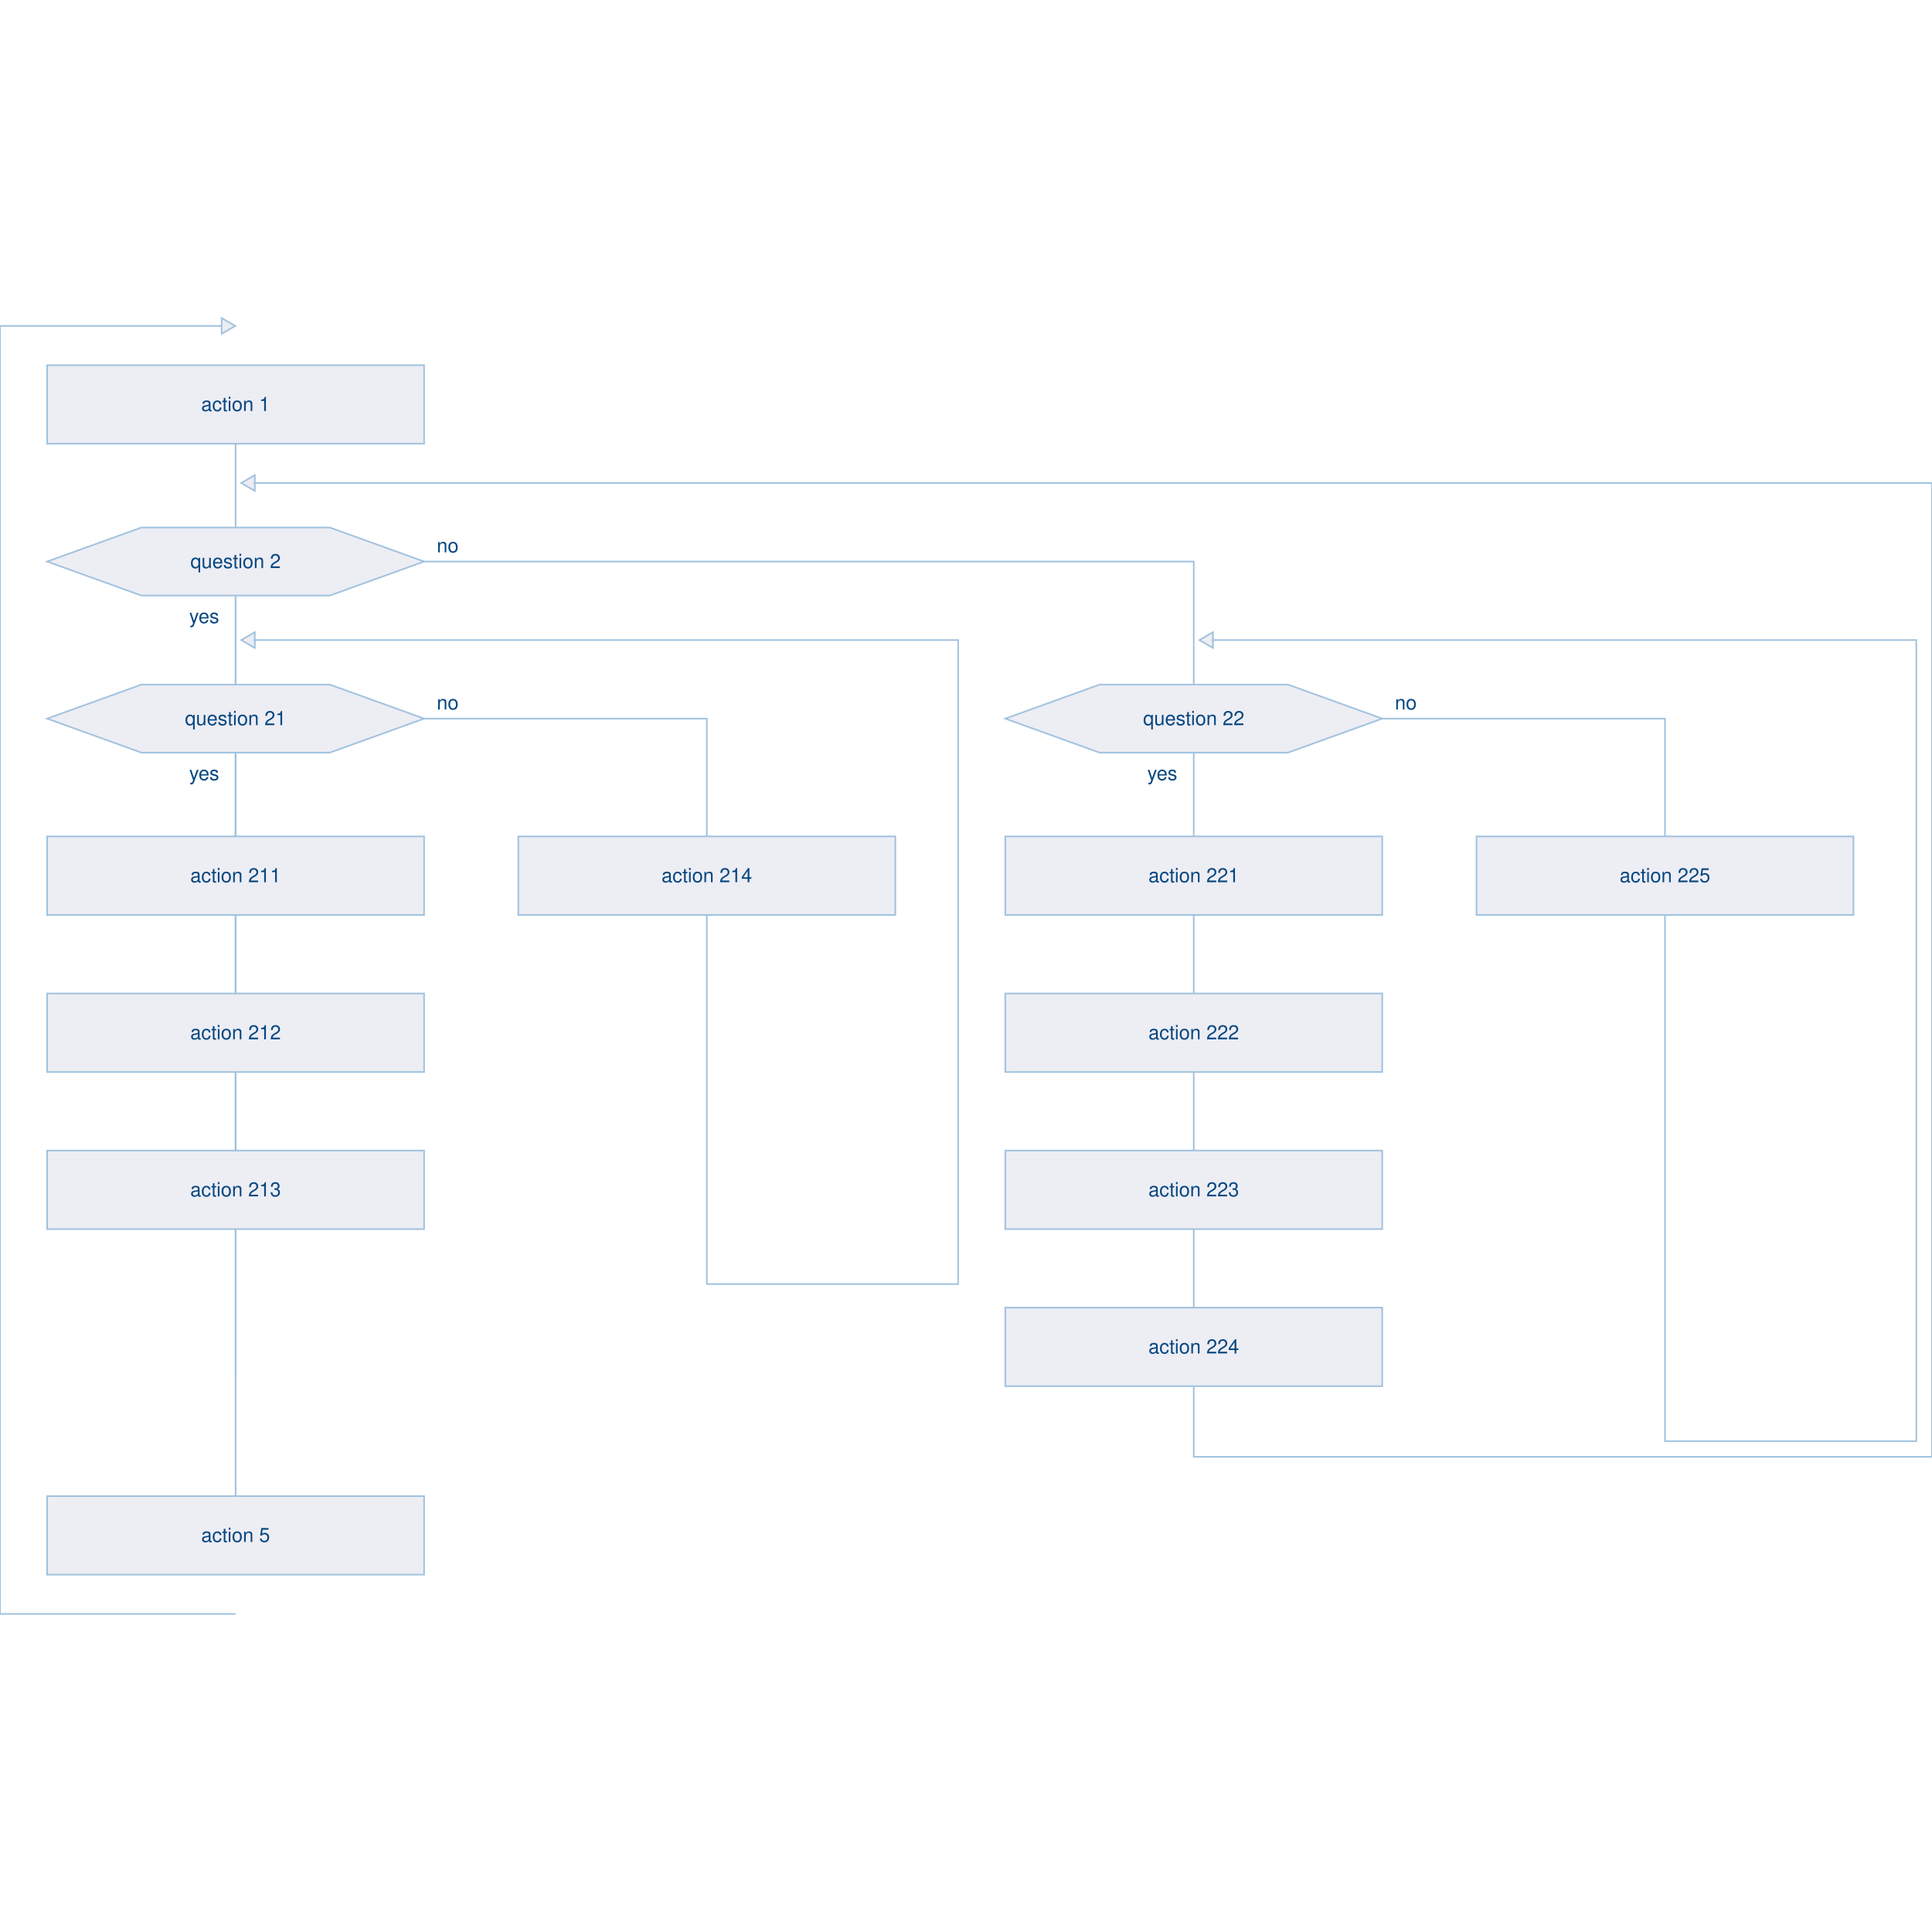
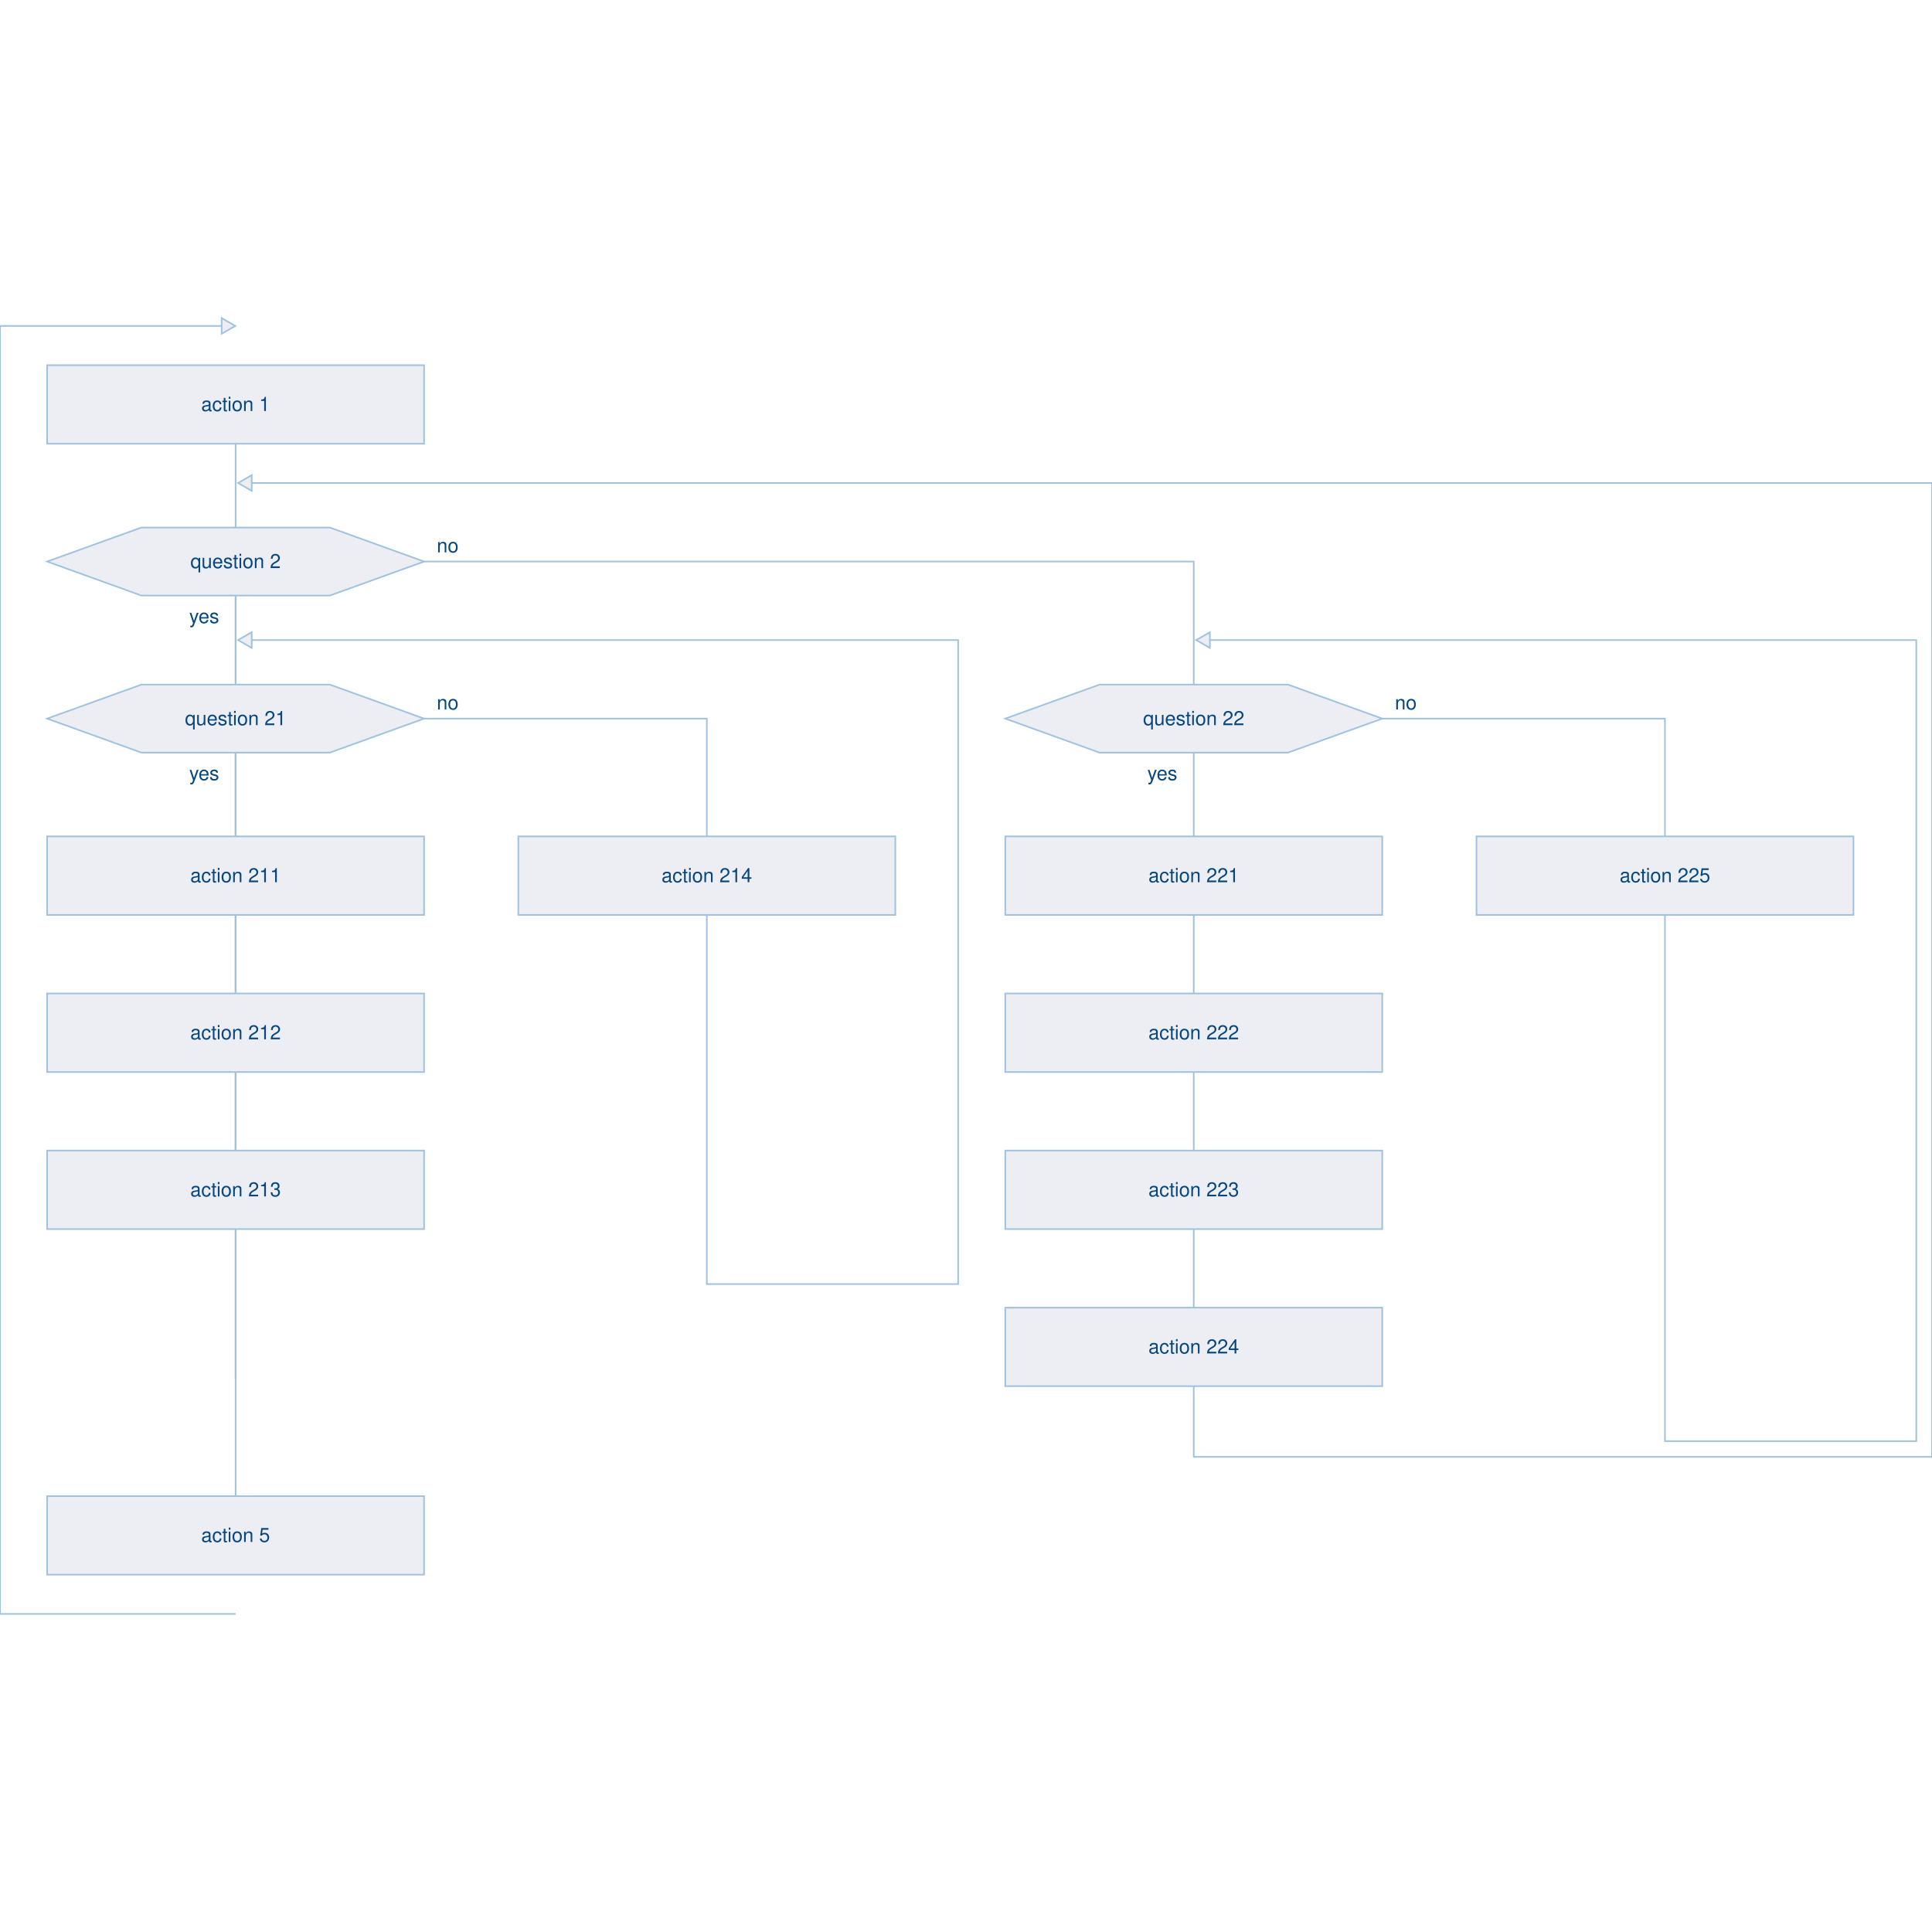
<svg xmlns="http://www.w3.org/2000/svg" font-size="1" viewBox="0.0 0.0 2000.0 2000.0" stroke="rgb(0,0,0)" width="2000" stroke-opacity="1" height="2000" version="1.1">
  <defs />
  <g stroke-linejoin="miter" fill-opacity="1.0" fill="rgb(237,237,244)" stroke="rgb(160,194,222)" stroke-linecap="butt" stroke-miterlimit="10.0" stroke-opacity="1.0" stroke-width="1.638">
-     <path d="M 263.8,654.471 l -14.082,8.13 l 14.082,8.13 Z" />
+     <path d="M 260.564,654.471 l -14.082,8.13 l 14.082,8.13 Z" />
  </g>
  <g stroke-linejoin="miter" fill-opacity="0.0" fill="rgb(0,0,0)" stroke="rgb(160,194,222)" stroke-linecap="butt" stroke-miterlimit="10.0" stroke-opacity="1.0" stroke-width="1.638">
-     <path d="M 731.707,906.504 v 422.764 h 260.163 v -666.667 h -729.512 " />
+     <path d="M 731.707,906.504 v 422.764 h 260.163 v -666.667 h -731.934 " />
  </g>
  <g stroke-linejoin="miter" fill-opacity="1.0" fill="rgb(237,237,244)" stroke="rgb(160,194,222)" stroke-linecap="butt" stroke-miterlimit="10.0" stroke-opacity="1.0" stroke-width="1.638">
-     <path d="M 1255.669,654.471 l -14.082,8.13 l 14.082,8.13 Z" />
+     <path d="M 1252.434,654.471 l -14.082,8.13 l 14.082,8.13 Z" />
  </g>
  <g stroke-linejoin="miter" fill-opacity="0.0" fill="rgb(0,0,0)" stroke="rgb(160,194,222)" stroke-linecap="butt" stroke-miterlimit="10.0" stroke-opacity="1.0" stroke-width="1.638">
-     <path d="M 1723.577,906.504 v 585.366 h 260.163 v -829.268 h -729.512 " />
+     <path d="M 1723.577,906.504 v 585.366 h 260.163 v -829.268 h -731.934 " />
  </g>
  <g stroke-linejoin="miter" fill-opacity="1.0" fill="rgb(237,237,244)" stroke="rgb(160,194,222)" stroke-linecap="butt" stroke-miterlimit="10.0" stroke-opacity="1.0" stroke-width="1.638">
-     <path d="M 263.8,491.87 l -14.082,8.13 l 14.082,8.13 Z" />
+     <path d="M 260.564,491.87 l -14.082,8.13 l 14.082,8.13 Z" />
  </g>
  <g stroke-linejoin="miter" fill-opacity="0.0" fill="rgb(0,0,0)" stroke="rgb(160,194,222)" stroke-linecap="butt" stroke-miterlimit="10.0" stroke-opacity="1.0" stroke-width="1.638">
-     <path d="M 1235.772,1410.569 v 97.561 h 764.228 v -1008.13 h -1737.642 " />
+     <path d="M 1235.772,1410.569 v 97.561 h 764.228 v -1008.13 h -1740.065 " />
  </g>
  <g stroke-linejoin="miter" fill-opacity="1.0" fill="rgb(237,237,244)" stroke="rgb(160,194,222)" stroke-linecap="butt" stroke-miterlimit="10.0" stroke-opacity="1.0" stroke-width="1.638">
    <path d="M 229.452,345.529 l 14.082,-8.13 l -14.082,-8.13 Z" />
  </g>
  <g stroke-linejoin="miter" fill-opacity="0.0" fill="rgb(0,0,0)" stroke="rgb(160,194,222)" stroke-linecap="butt" stroke-miterlimit="10.0" stroke-opacity="1.0" stroke-width="1.638">
    <path d="M 243.902,1670.732 h -243.902 v -1333.333 h 229.821 " />
  </g>
  <g stroke-linejoin="miter" fill-opacity="0.0" fill="rgb(0,0,0)" stroke="rgb(160,194,222)" stroke-linecap="butt" stroke-miterlimit="10.0" stroke-opacity="1.0" stroke-width="1.638">
    <path d="M 243.902,581.301 v -162.602 " />
  </g>
  <g stroke-linejoin="miter" fill-opacity="0.0" fill="rgb(0,0,0)" stroke="rgb(160,194,222)" stroke-linecap="butt" stroke-miterlimit="10.0" stroke-opacity="1.0" stroke-width="1.638">
    <path d="M 243.902,1589.431 v -1008.13 " />
  </g>
  <g stroke-linejoin="miter" fill-opacity="1.0" fill="rgb(237,237,244)" stroke="rgb(160,194,222)" stroke-linecap="butt" stroke-miterlimit="10.0" stroke-opacity="1.0" stroke-width="1.638">
    <path d="M 439.024,1630.081 l -0,-81.301 h -390.244 l -0,81.301 Z" />
  </g>
  <g stroke-linejoin="miter" fill-opacity="1.0" font-size="20.325px" fill="rgb(6,71,128)" stroke="rgb(0,0,0)" font-weight="300" font-family="helvetica" stroke-linecap="butt" stroke-miterlimit="10.0" stroke-opacity="1.0" stroke-width="6.552">
    <text transform="matrix(1,0,0,1,243.9024,1589.431)" stroke="none" dominant-baseline="middle" text-anchor="middle">action 5</text>
  </g>
  <g stroke-linejoin="miter" fill-opacity="0.0" fill="rgb(0,0,0)" stroke="rgb(160,194,222)" stroke-linecap="butt" stroke-miterlimit="10.0" stroke-opacity="1.0" stroke-width="1.638">
    <path d="M 1235.772,743.902 v -162.602 h -991.87 " />
  </g>
  <g stroke-linejoin="miter" fill-opacity="0.0" fill="rgb(0,0,0)" stroke="rgb(160,194,222)" stroke-linecap="butt" stroke-miterlimit="10.0" stroke-opacity="1.0" stroke-width="1.638">
    <path d="M 243.902,743.902 v 682.927 " />
  </g>
  <g stroke-linejoin="miter" fill-opacity="0.0" fill="rgb(0,0,0)" stroke="rgb(160,194,222)" stroke-linecap="butt" stroke-miterlimit="10.0" stroke-opacity="1.0" stroke-width="1.638">
    <path d="M 243.902,743.902 v -162.602 " />
  </g>
  <g stroke-linejoin="miter" fill-opacity="0.0" fill="rgb(0,0,0)" stroke="rgb(160,194,222)" stroke-linecap="butt" stroke-miterlimit="10.0" stroke-opacity="1.0" stroke-width="1.638">
    <path d="M 1723.577,906.504 v -162.602 h -487.805 " />
  </g>
  <g stroke-linejoin="miter" fill-opacity="0.0" fill="rgb(0,0,0)" stroke="rgb(160,194,222)" stroke-linecap="butt" stroke-miterlimit="10.0" stroke-opacity="1.0" stroke-width="1.638">
    <path d="M 1235.772,906.504 v 16.26 " />
  </g>
  <g stroke-linejoin="miter" fill-opacity="0.0" fill="rgb(0,0,0)" stroke="rgb(160,194,222)" stroke-linecap="butt" stroke-miterlimit="10.0" stroke-opacity="1.0" stroke-width="1.638">
    <path d="M 1235.772,906.504 v -162.602 " />
  </g>
  <g stroke-linejoin="miter" fill-opacity="1.0" fill="rgb(237,237,244)" stroke="rgb(160,194,222)" stroke-linecap="butt" stroke-miterlimit="10.0" stroke-opacity="1.0" stroke-width="1.638">
    <path d="M 1918.699,947.154 l -0,-81.301 h -390.244 l -0,81.301 Z" />
  </g>
  <g stroke-linejoin="miter" fill-opacity="1.0" font-size="20.325px" fill="rgb(6,71,128)" stroke="rgb(0,0,0)" font-weight="300" font-family="helvetica" stroke-linecap="butt" stroke-miterlimit="10.0" stroke-opacity="1.0" stroke-width="6.552">
    <text transform="matrix(1,0,0,1,1723.577,906.5041)" stroke="none" dominant-baseline="middle" text-anchor="middle">action 225</text>
  </g>
  <g stroke-linejoin="miter" fill-opacity="0.0" fill="rgb(0,0,0)" stroke="rgb(160,194,222)" stroke-linecap="butt" stroke-miterlimit="10.0" stroke-opacity="1.0" stroke-width="1.638">
    <path d="M 1235.772,1069.106 v -162.602 " />
  </g>
  <g stroke-linejoin="miter" fill-opacity="0.0" fill="rgb(0,0,0)" stroke="rgb(160,194,222)" stroke-linecap="butt" stroke-miterlimit="10.0" stroke-opacity="1.0" stroke-width="1.638">
    <path d="M 1235.772,1231.707 v -162.602 " />
  </g>
  <g stroke-linejoin="miter" fill-opacity="0.0" fill="rgb(0,0,0)" stroke="rgb(160,194,222)" stroke-linecap="butt" stroke-miterlimit="10.0" stroke-opacity="1.0" stroke-width="1.638">
    <path d="M 1235.772,1394.309 v -162.602 " />
  </g>
  <g stroke-linejoin="miter" fill-opacity="1.0" fill="rgb(237,237,244)" stroke="rgb(160,194,222)" stroke-linecap="butt" stroke-miterlimit="10.0" stroke-opacity="1.0" stroke-width="1.638">
    <path d="M 1430.894,1434.959 l -0,-81.301 h -390.244 l -0,81.301 Z" />
  </g>
  <g stroke-linejoin="miter" fill-opacity="1.0" font-size="20.325px" fill="rgb(6,71,128)" stroke="rgb(0,0,0)" font-weight="300" font-family="helvetica" stroke-linecap="butt" stroke-miterlimit="10.0" stroke-opacity="1.0" stroke-width="6.552">
    <text transform="matrix(1,0,0,1,1235.772,1394.309)" stroke="none" dominant-baseline="middle" text-anchor="middle">action 224</text>
  </g>
  <g stroke-linejoin="miter" fill-opacity="1.0" fill="rgb(237,237,244)" stroke="rgb(160,194,222)" stroke-linecap="butt" stroke-miterlimit="10.0" stroke-opacity="1.0" stroke-width="1.638">
    <path d="M 1430.894,1272.358 l -0,-81.301 h -390.244 l -0,81.301 Z" />
  </g>
  <g stroke-linejoin="miter" fill-opacity="1.0" font-size="20.325px" fill="rgb(6,71,128)" stroke="rgb(0,0,0)" font-weight="300" font-family="helvetica" stroke-linecap="butt" stroke-miterlimit="10.0" stroke-opacity="1.0" stroke-width="6.552">
    <text transform="matrix(1,0,0,1,1235.772,1231.707)" stroke="none" dominant-baseline="middle" text-anchor="middle">action 223</text>
  </g>
  <g stroke-linejoin="miter" fill-opacity="1.0" fill="rgb(237,237,244)" stroke="rgb(160,194,222)" stroke-linecap="butt" stroke-miterlimit="10.0" stroke-opacity="1.0" stroke-width="1.638">
    <path d="M 1430.894,1109.756 l -0,-81.301 h -390.244 l -0,81.301 Z" />
  </g>
  <g stroke-linejoin="miter" fill-opacity="1.0" font-size="20.325px" fill="rgb(6,71,128)" stroke="rgb(0,0,0)" font-weight="300" font-family="helvetica" stroke-linecap="butt" stroke-miterlimit="10.0" stroke-opacity="1.0" stroke-width="6.552">
    <text transform="matrix(1,0,0,1,1235.772,1069.106)" stroke="none" dominant-baseline="middle" text-anchor="middle">action 222</text>
  </g>
  <g stroke-linejoin="miter" fill-opacity="1.0" fill="rgb(237,237,244)" stroke="rgb(160,194,222)" stroke-linecap="butt" stroke-miterlimit="10.0" stroke-opacity="1.0" stroke-width="1.638">
    <path d="M 1430.894,947.154 l -0,-81.301 h -390.244 l -0,81.301 Z" />
  </g>
  <g stroke-linejoin="miter" fill-opacity="1.0" font-size="20.325px" fill="rgb(6,71,128)" stroke="rgb(0,0,0)" font-weight="300" font-family="helvetica" stroke-linecap="butt" stroke-miterlimit="10.0" stroke-opacity="1.0" stroke-width="6.552">
    <text transform="matrix(1,0,0,1,1235.772,906.5041)" stroke="none" dominant-baseline="middle" text-anchor="middle">action 221</text>
  </g>
  <g stroke-linejoin="miter" fill-opacity="1.0" font-size="20.325px" fill="rgb(6,71,128)" stroke="rgb(0,0,0)" font-weight="300" font-family="helvetica" stroke-linecap="butt" stroke-miterlimit="10.0" stroke-opacity="1.0" stroke-width="6.552">
    <text transform="matrix(1,0,0,1,1455.285,727.6423)" stroke="none" dominant-baseline="middle" text-anchor="middle">no</text>
  </g>
  <g stroke-linejoin="miter" fill-opacity="1.0" font-size="20.325px" fill="rgb(6,71,128)" stroke="rgb(0,0,0)" font-weight="300" font-family="helvetica" stroke-linecap="butt" stroke-miterlimit="10.0" stroke-opacity="1.0" stroke-width="6.552">
    <text transform="matrix(1,0,0,1,1203.252,800.813)" stroke="none" dominant-baseline="middle" text-anchor="middle">yes</text>
  </g>
  <g stroke-linejoin="miter" fill-opacity="1.0" fill="rgb(237,237,244)" stroke="rgb(160,194,222)" stroke-linecap="butt" stroke-miterlimit="10.0" stroke-opacity="1.0" stroke-width="1.638">
    <path d="M 1333.333,779.107 l 97.561,-35.204 l -97.561,-35.204 l -195.122,-0 l -97.561,35.204 l 97.561,35.204 Z" />
  </g>
  <g stroke-linejoin="miter" fill-opacity="1.0" font-size="20.325px" fill="rgb(6,71,128)" stroke="rgb(0,0,0)" font-weight="300" font-family="helvetica" stroke-linecap="butt" stroke-miterlimit="10.0" stroke-opacity="1.0" stroke-width="6.552">
    <text transform="matrix(1,0,0,1,1235.772,743.9024)" stroke="none" dominant-baseline="middle" text-anchor="middle">question 22</text>
  </g>
  <g stroke-linejoin="miter" fill-opacity="0.0" fill="rgb(0,0,0)" stroke="rgb(160,194,222)" stroke-linecap="butt" stroke-miterlimit="10.0" stroke-opacity="1.0" stroke-width="1.638">
    <path d="M 731.707,906.504 v -162.602 h -487.805 " />
  </g>
  <g stroke-linejoin="miter" fill-opacity="0.0" fill="rgb(0,0,0)" stroke="rgb(160,194,222)" stroke-linecap="butt" stroke-miterlimit="10.0" stroke-opacity="1.0" stroke-width="1.638">
    <path d="M 243.902,906.504 v 16.26 " />
  </g>
  <g stroke-linejoin="miter" fill-opacity="0.0" fill="rgb(0,0,0)" stroke="rgb(160,194,222)" stroke-linecap="butt" stroke-miterlimit="10.0" stroke-opacity="1.0" stroke-width="1.638">
    <path d="M 243.902,906.504 v -162.602 " />
  </g>
  <g stroke-linejoin="miter" fill-opacity="1.0" fill="rgb(237,237,244)" stroke="rgb(160,194,222)" stroke-linecap="butt" stroke-miterlimit="10.0" stroke-opacity="1.0" stroke-width="1.638">
    <path d="M 926.829,947.154 l -0,-81.301 h -390.244 l -0,81.301 Z" />
  </g>
  <g stroke-linejoin="miter" fill-opacity="1.0" font-size="20.325px" fill="rgb(6,71,128)" stroke="rgb(0,0,0)" font-weight="300" font-family="helvetica" stroke-linecap="butt" stroke-miterlimit="10.0" stroke-opacity="1.0" stroke-width="6.552">
    <text transform="matrix(1,0,0,1,731.7073,906.5041)" stroke="none" dominant-baseline="middle" text-anchor="middle">action 214</text>
  </g>
  <g stroke-linejoin="miter" fill-opacity="0.0" fill="rgb(0,0,0)" stroke="rgb(160,194,222)" stroke-linecap="butt" stroke-miterlimit="10.0" stroke-opacity="1.0" stroke-width="1.638">
    <path d="M 243.902,1069.106 v -162.602 " />
  </g>
  <g stroke-linejoin="miter" fill-opacity="0.0" fill="rgb(0,0,0)" stroke="rgb(160,194,222)" stroke-linecap="butt" stroke-miterlimit="10.0" stroke-opacity="1.0" stroke-width="1.638">
    <path d="M 243.902,1231.707 v -162.602 " />
  </g>
  <g stroke-linejoin="miter" fill-opacity="1.0" fill="rgb(237,237,244)" stroke="rgb(160,194,222)" stroke-linecap="butt" stroke-miterlimit="10.0" stroke-opacity="1.0" stroke-width="1.638">
    <path d="M 439.024,1272.358 l -0,-81.301 h -390.244 l -0,81.301 Z" />
  </g>
  <g stroke-linejoin="miter" fill-opacity="1.0" font-size="20.325px" fill="rgb(6,71,128)" stroke="rgb(0,0,0)" font-weight="300" font-family="helvetica" stroke-linecap="butt" stroke-miterlimit="10.0" stroke-opacity="1.0" stroke-width="6.552">
    <text transform="matrix(1,0,0,1,243.9024,1231.707)" stroke="none" dominant-baseline="middle" text-anchor="middle">action 213</text>
  </g>
  <g stroke-linejoin="miter" fill-opacity="1.0" fill="rgb(237,237,244)" stroke="rgb(160,194,222)" stroke-linecap="butt" stroke-miterlimit="10.0" stroke-opacity="1.0" stroke-width="1.638">
    <path d="M 439.024,1109.756 l -0,-81.301 h -390.244 l -0,81.301 Z" />
  </g>
  <g stroke-linejoin="miter" fill-opacity="1.0" font-size="20.325px" fill="rgb(6,71,128)" stroke="rgb(0,0,0)" font-weight="300" font-family="helvetica" stroke-linecap="butt" stroke-miterlimit="10.0" stroke-opacity="1.0" stroke-width="6.552">
    <text transform="matrix(1,0,0,1,243.9024,1069.106)" stroke="none" dominant-baseline="middle" text-anchor="middle">action 212</text>
  </g>
  <g stroke-linejoin="miter" fill-opacity="1.0" fill="rgb(237,237,244)" stroke="rgb(160,194,222)" stroke-linecap="butt" stroke-miterlimit="10.0" stroke-opacity="1.0" stroke-width="1.638">
    <path d="M 439.024,947.154 l -0,-81.301 h -390.244 l -0,81.301 Z" />
  </g>
  <g stroke-linejoin="miter" fill-opacity="1.0" font-size="20.325px" fill="rgb(6,71,128)" stroke="rgb(0,0,0)" font-weight="300" font-family="helvetica" stroke-linecap="butt" stroke-miterlimit="10.0" stroke-opacity="1.0" stroke-width="6.552">
    <text transform="matrix(1,0,0,1,243.9024,906.5041)" stroke="none" dominant-baseline="middle" text-anchor="middle">action 211</text>
  </g>
  <g stroke-linejoin="miter" fill-opacity="1.0" font-size="20.325px" fill="rgb(6,71,128)" stroke="rgb(0,0,0)" font-weight="300" font-family="helvetica" stroke-linecap="butt" stroke-miterlimit="10.0" stroke-opacity="1.0" stroke-width="6.552">
    <text transform="matrix(1,0,0,1,463.4146,727.6423)" stroke="none" dominant-baseline="middle" text-anchor="middle">no</text>
  </g>
  <g stroke-linejoin="miter" fill-opacity="1.0" font-size="20.325px" fill="rgb(6,71,128)" stroke="rgb(0,0,0)" font-weight="300" font-family="helvetica" stroke-linecap="butt" stroke-miterlimit="10.0" stroke-opacity="1.0" stroke-width="6.552">
    <text transform="matrix(1,0,0,1,211.3821,800.813)" stroke="none" dominant-baseline="middle" text-anchor="middle">yes</text>
  </g>
  <g stroke-linejoin="miter" fill-opacity="1.0" fill="rgb(237,237,244)" stroke="rgb(160,194,222)" stroke-linecap="butt" stroke-miterlimit="10.0" stroke-opacity="1.0" stroke-width="1.638">
    <path d="M 341.463,779.107 l 97.561,-35.204 l -97.561,-35.204 l -195.122,-0 l -97.561,35.204 l 97.561,35.204 Z" />
  </g>
  <g stroke-linejoin="miter" fill-opacity="1.0" font-size="20.325px" fill="rgb(6,71,128)" stroke="rgb(0,0,0)" font-weight="300" font-family="helvetica" stroke-linecap="butt" stroke-miterlimit="10.0" stroke-opacity="1.0" stroke-width="6.552">
    <text transform="matrix(1,0,0,1,243.9024,743.9024)" stroke="none" dominant-baseline="middle" text-anchor="middle">question 21</text>
  </g>
  <g stroke-linejoin="miter" fill-opacity="1.0" font-size="20.325px" fill="rgb(6,71,128)" stroke="rgb(0,0,0)" font-weight="300" font-family="helvetica" stroke-linecap="butt" stroke-miterlimit="10.0" stroke-opacity="1.0" stroke-width="6.552">
    <text transform="matrix(1,0,0,1,463.4146,565.0407)" stroke="none" dominant-baseline="middle" text-anchor="middle">no</text>
  </g>
  <g stroke-linejoin="miter" fill-opacity="1.0" font-size="20.325px" fill="rgb(6,71,128)" stroke="rgb(0,0,0)" font-weight="300" font-family="helvetica" stroke-linecap="butt" stroke-miterlimit="10.0" stroke-opacity="1.0" stroke-width="6.552">
    <text transform="matrix(1,0,0,1,211.3821,638.2114)" stroke="none" dominant-baseline="middle" text-anchor="middle">yes</text>
  </g>
  <g stroke-linejoin="miter" fill-opacity="1.0" fill="rgb(237,237,244)" stroke="rgb(160,194,222)" stroke-linecap="butt" stroke-miterlimit="10.0" stroke-opacity="1.0" stroke-width="1.638">
    <path d="M 341.463,616.505 l 97.561,-35.204 l -97.561,-35.204 l -195.122,-0 l -97.561,35.204 l 97.561,35.204 Z" />
  </g>
  <g stroke-linejoin="miter" fill-opacity="1.0" font-size="20.325px" fill="rgb(6,71,128)" stroke="rgb(0,0,0)" font-weight="300" font-family="helvetica" stroke-linecap="butt" stroke-miterlimit="10.0" stroke-opacity="1.0" stroke-width="6.552">
    <text transform="matrix(1,0,0,1,243.9024,581.3008)" stroke="none" dominant-baseline="middle" text-anchor="middle">question 2</text>
  </g>
  <g stroke-linejoin="miter" fill-opacity="1.0" fill="rgb(237,237,244)" stroke="rgb(160,194,222)" stroke-linecap="butt" stroke-miterlimit="10.0" stroke-opacity="1.0" stroke-width="1.638">
    <path d="M 439.024,459.35 l -0,-81.301 h -390.244 l -0,81.301 Z" />
  </g>
  <g stroke-linejoin="miter" fill-opacity="1.0" font-size="20.325px" fill="rgb(6,71,128)" stroke="rgb(0,0,0)" font-weight="300" font-family="helvetica" stroke-linecap="butt" stroke-miterlimit="10.0" stroke-opacity="1.0" stroke-width="6.552">
    <text transform="matrix(1,0,0,1,243.9024,418.6992)" stroke="none" dominant-baseline="middle" text-anchor="middle">action 1</text>
  </g>
</svg>
